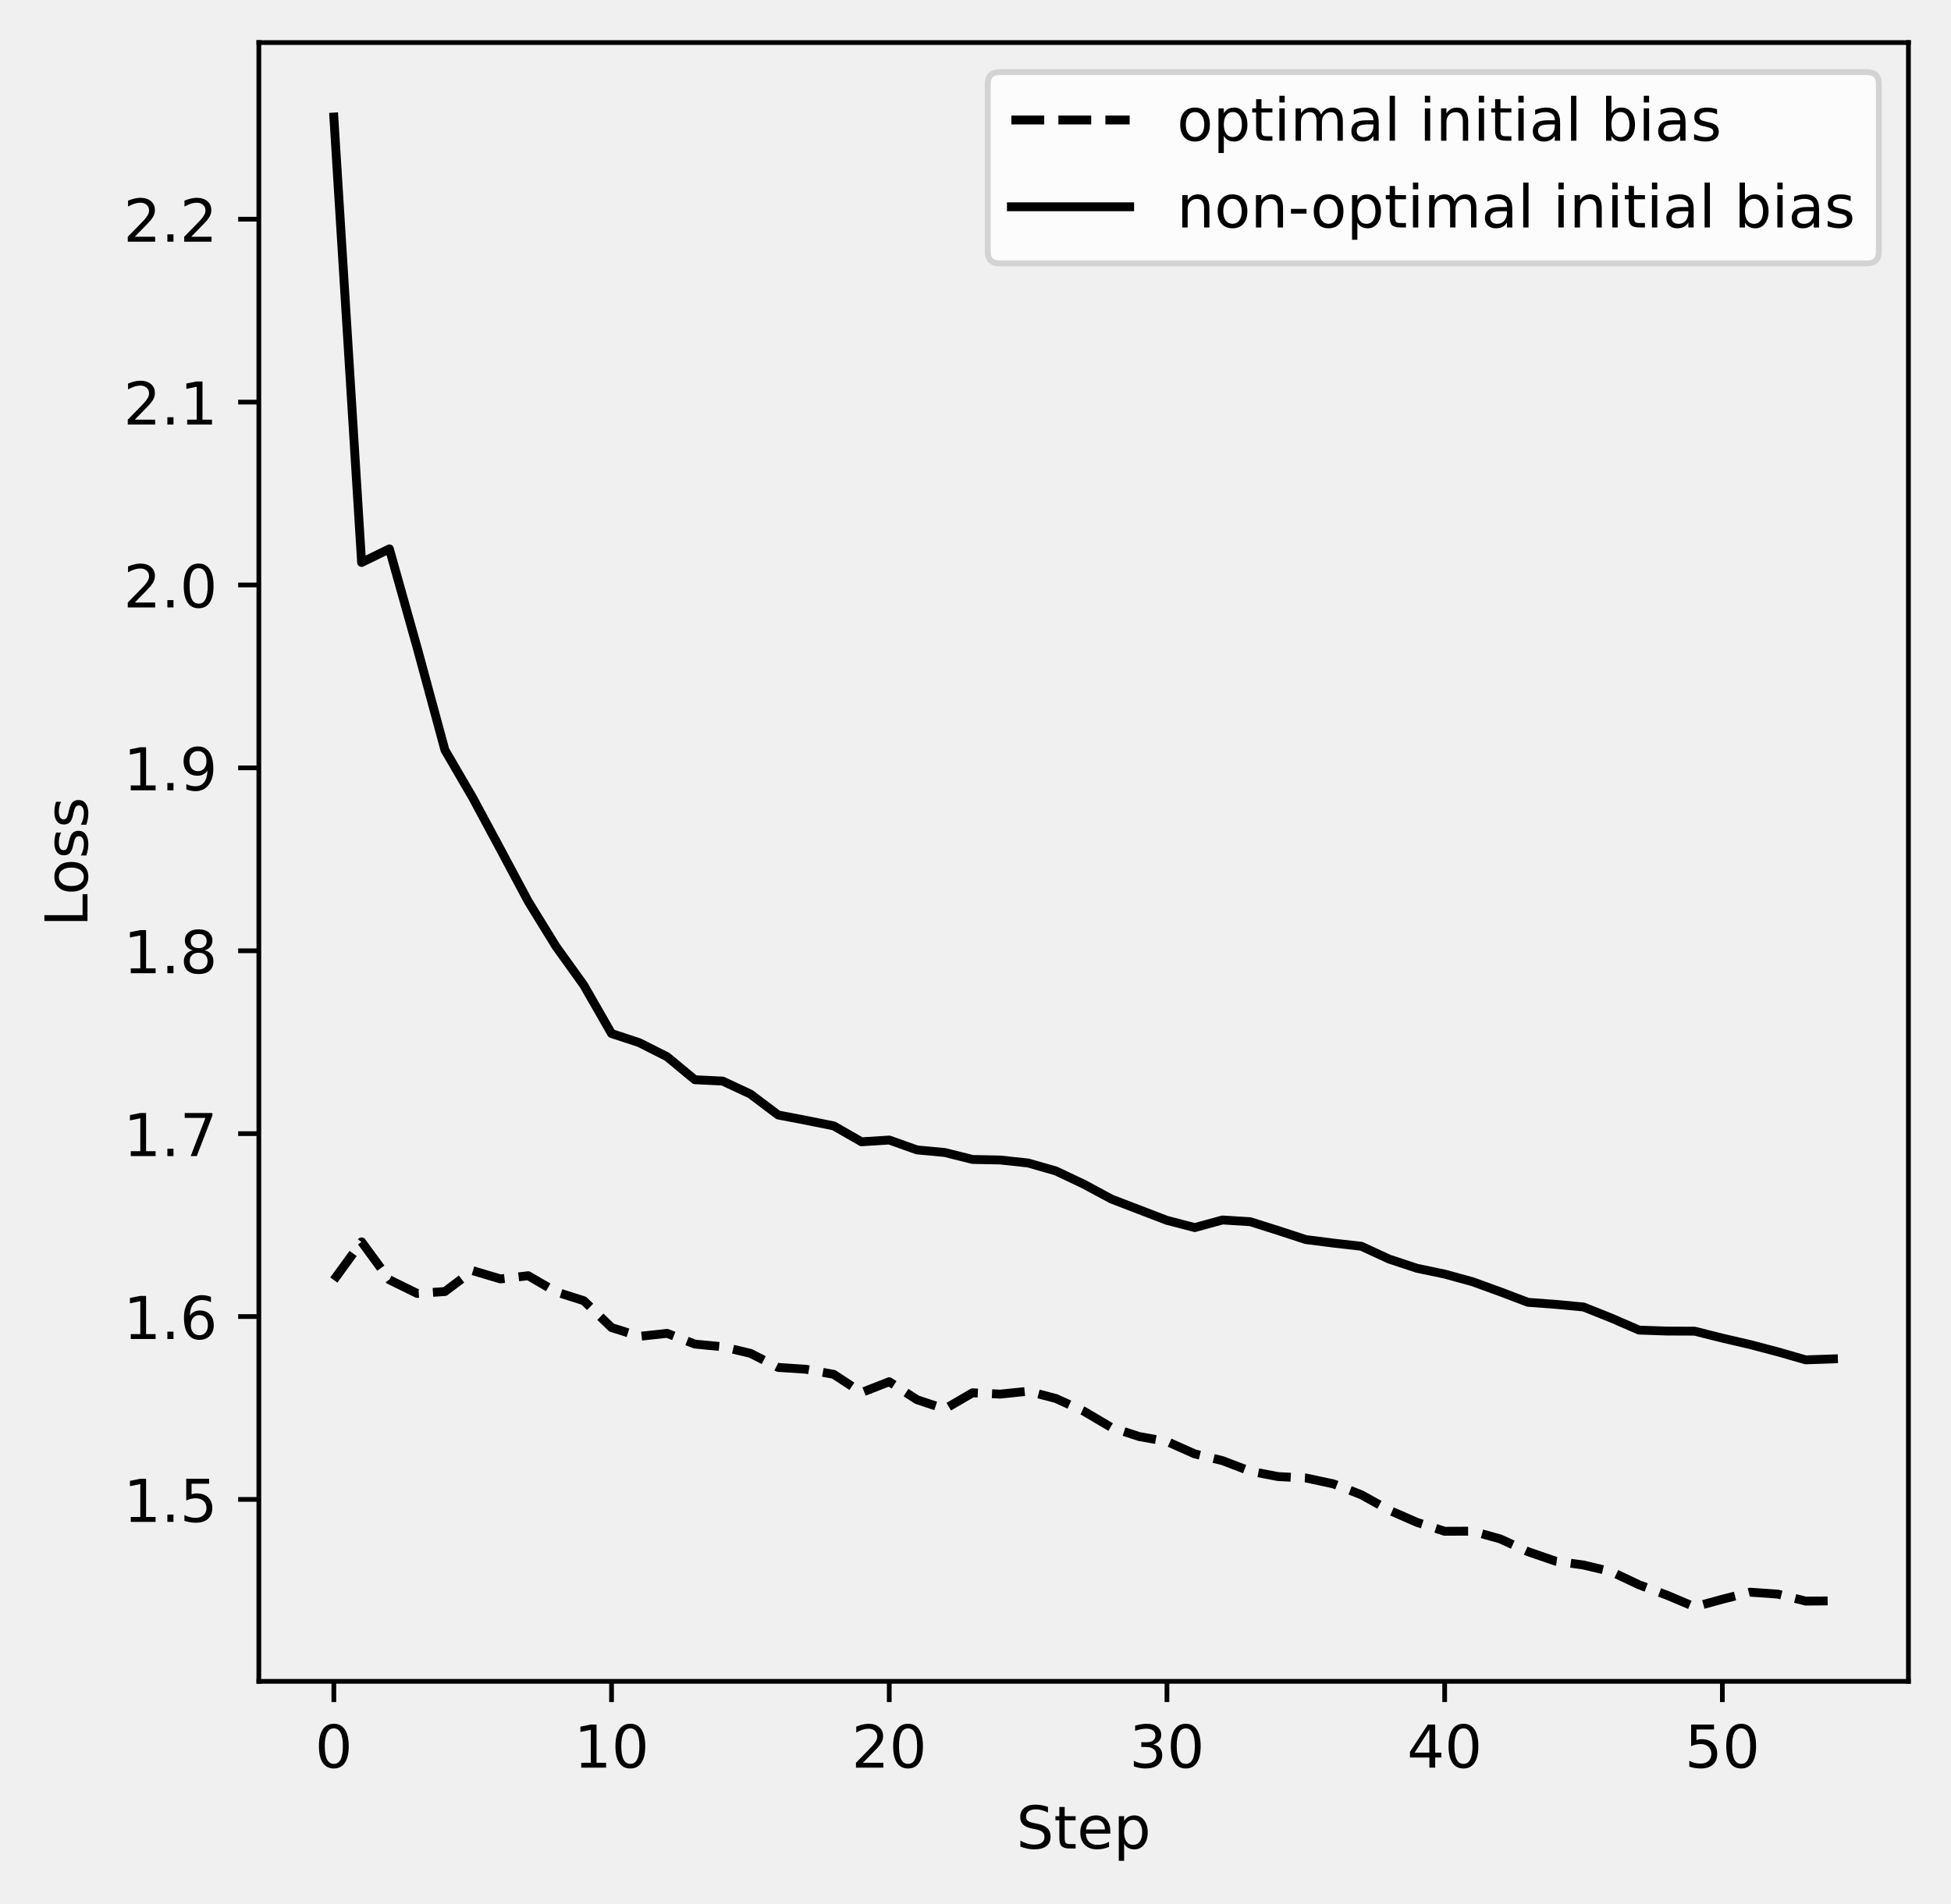
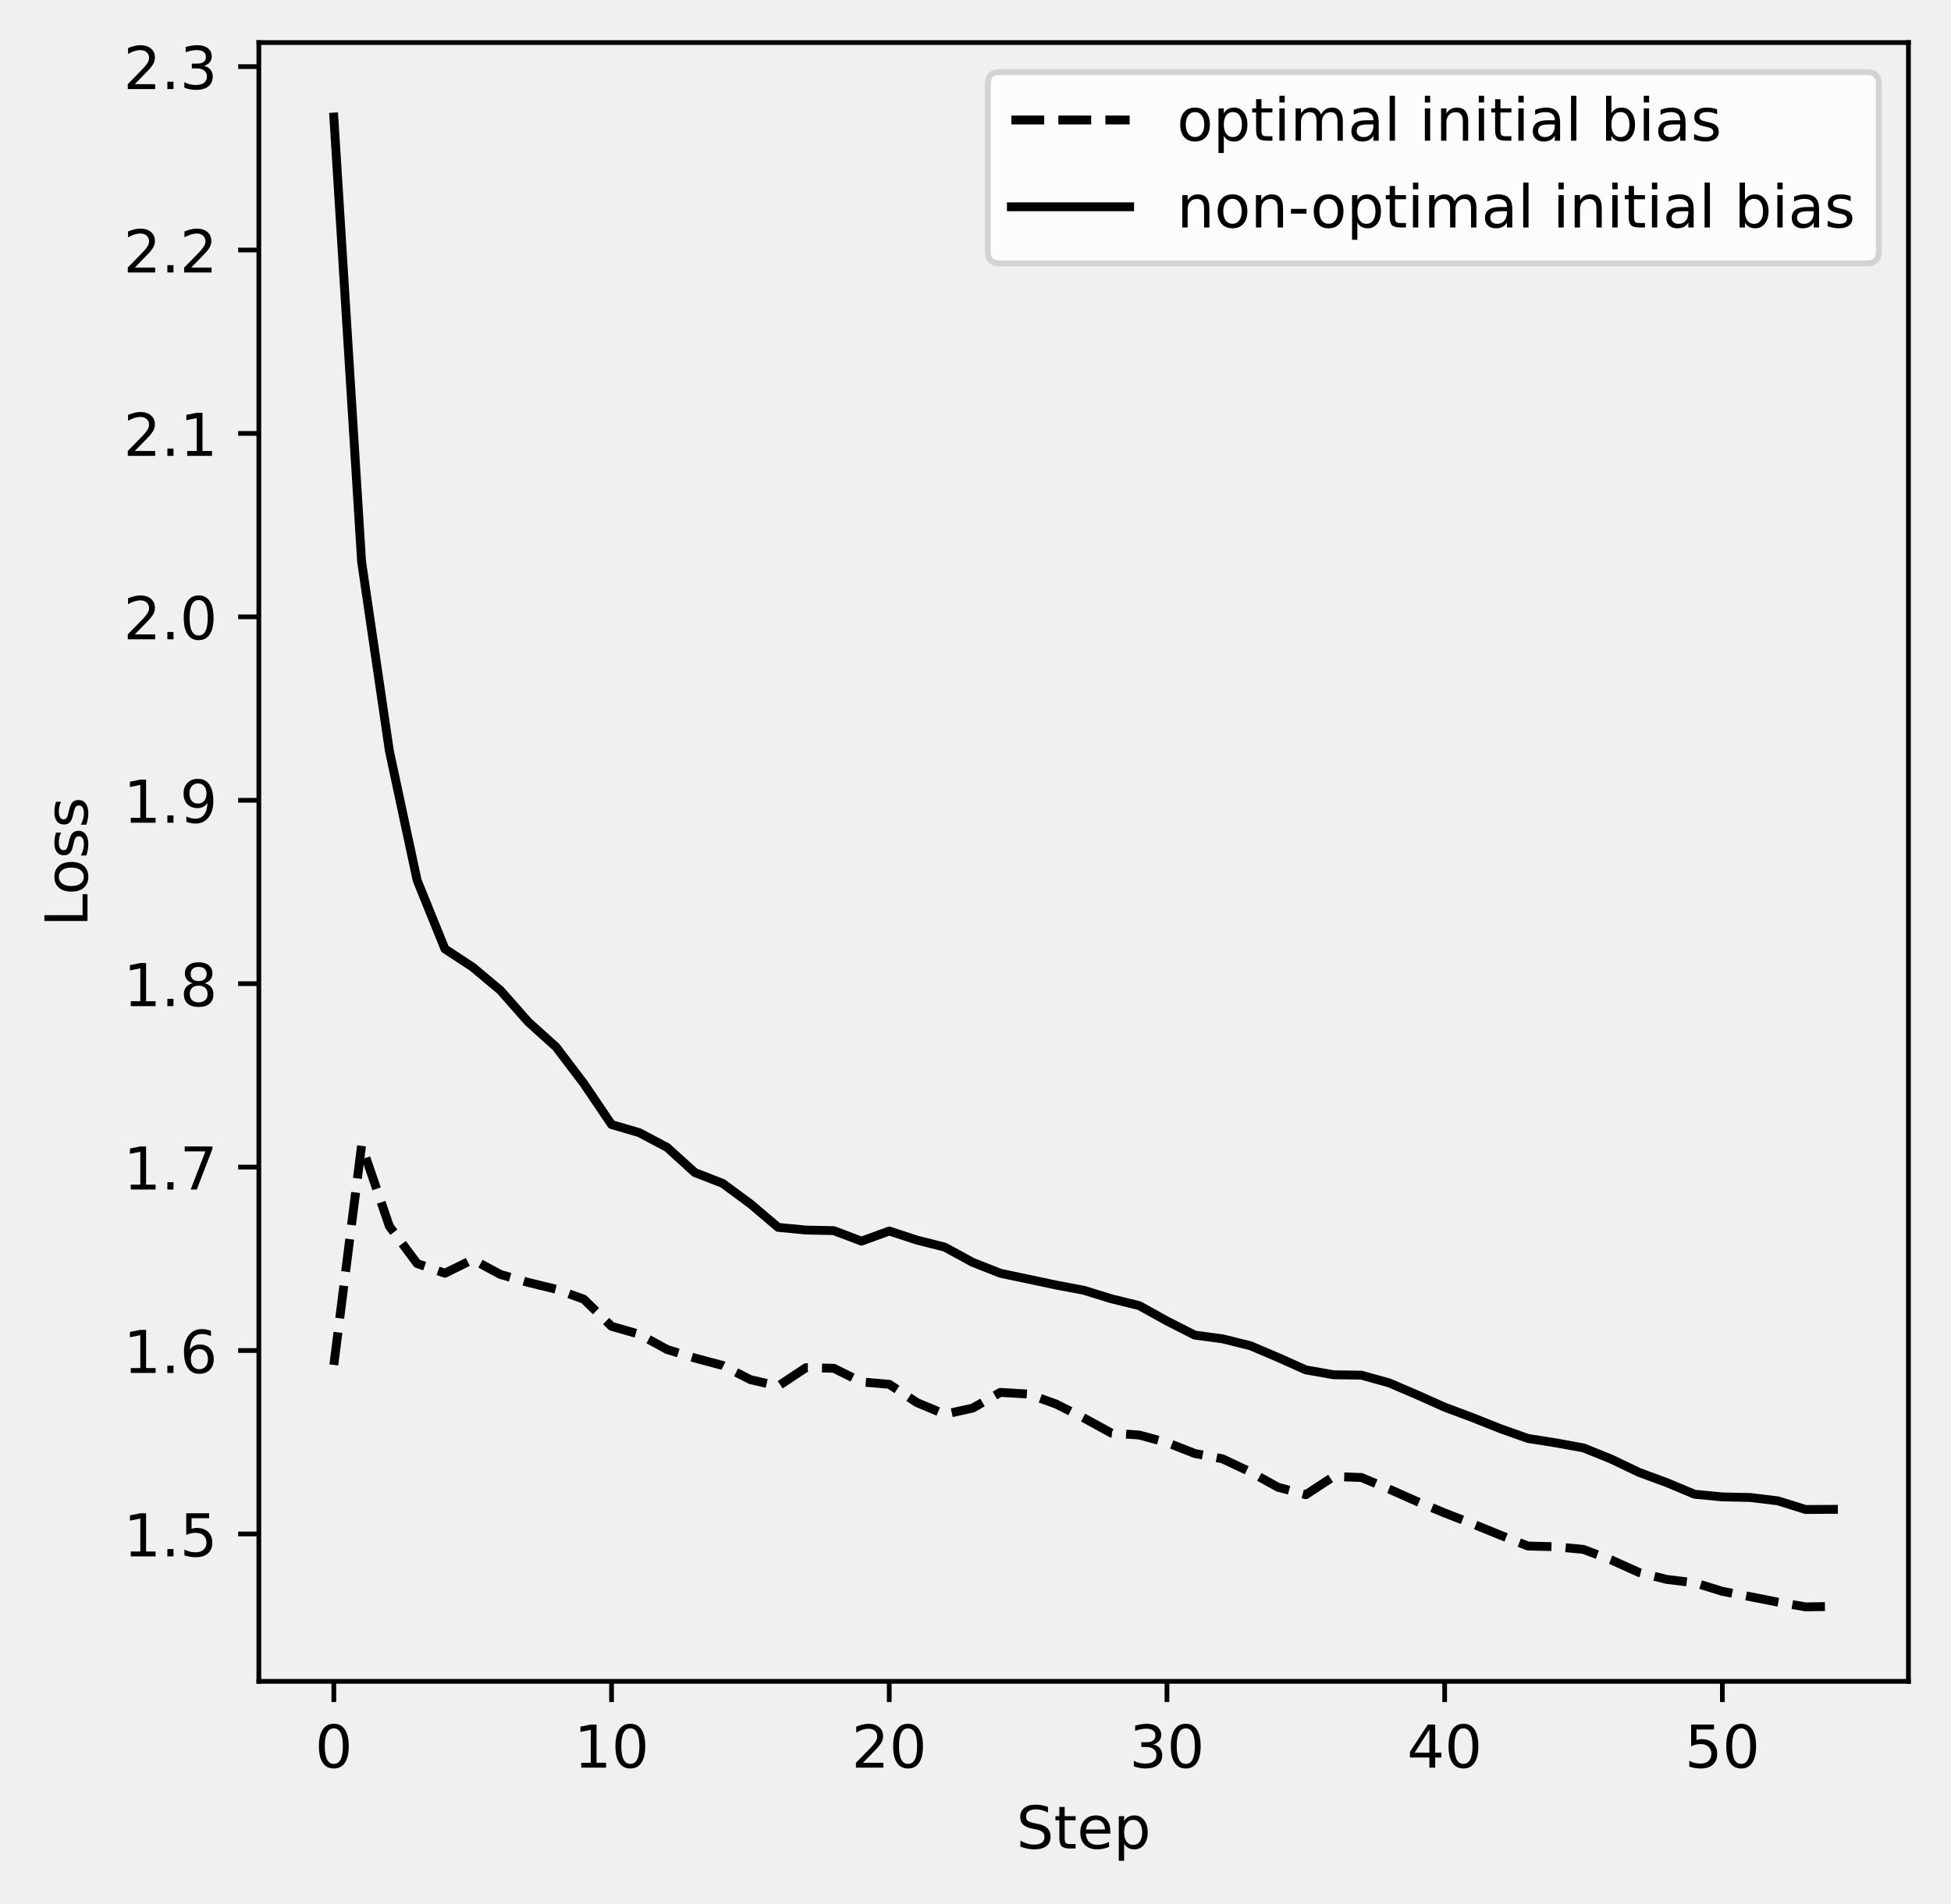
<svg xmlns="http://www.w3.org/2000/svg" xmlns:xlink="http://www.w3.org/1999/xlink" width="329.981pt" height="321.956pt" viewBox="0 0 329.981 321.956" version="1.1">
  <defs>
    <style type="text/css">*{stroke-linejoin: round; stroke-linecap: butt}</style>
  </defs>
  <g id="figure_1">
    <g id="patch_1">
      <path d="M 0 321.956  L 329.981 321.956  L 329.981 0  L 0 0  L 0 321.956  z " style="fill: none" />
    </g>
    <g id="axes_1">
      <g id="patch_2">
        <path d="M 43.781 284.4  L 322.781 284.4  L 322.781 7.2  L 43.781 7.2  L 43.781 284.4  z " style="fill: none" />
      </g>
      <g id="matplotlib.axis_1">
        <g id="xtick_1">
          <g id="line2d_1">
            <defs>
-               <path id="mf5cb502cf4" d="M 0 0  L 0 3.5  " style="stroke: #000000; stroke-width: 0.8" />
-             </defs>
-             <g>
-               <use xlink:href="#mf5cb502cf4" x="56.463" y="284.4" style="stroke: #000000; stroke-width: 0.8" />
+               <path id="m0a85408a2e" d="M 0 0  L 0 3.5  " style="stroke: #000000; stroke-width: 0.8" />
+             </defs>
+             <g>
+               <use xlink:href="#m0a85408a2e" x="56.463" y="284.4" style="stroke: #000000; stroke-width: 0.8" />
            </g>
          </g>
          <g id="text_1">
            <g transform="translate(53.28182 298.9984) scale(0.1 -0.1)">
              <defs>
                <path id="DejaVuSans-30" d="M 2034 4250  Q 1547 4250 1301 3770  Q 1056 3291 1056 2328  Q 1056 1369 1301 889  Q 1547 409 2034 409  Q 2525 409 2770 889  Q 3016 1369 3016 2328  Q 3016 3291 2770 3770  Q 2525 4250 2034 4250  z M 2034 4750  Q 2819 4750 3233 4129  Q 3647 3509 3647 2328  Q 3647 1150 3233 529  Q 2819 -91 2034 -91  Q 1250 -91 836 529  Q 422 1150 422 2328  Q 422 3509 836 4129  Q 1250 4750 2034 4750  z " transform="scale(0.015625)" />
              </defs>
              <use xlink:href="#DejaVuSans-30" />
            </g>
          </g>
        </g>
        <g id="xtick_2">
          <g id="line2d_2">
            <g>
-               <use xlink:href="#mf5cb502cf4" x="103.433" y="284.4" style="stroke: #000000; stroke-width: 0.8" />
+               <use xlink:href="#m0a85408a2e" x="103.433" y="284.4" style="stroke: #000000; stroke-width: 0.8" />
            </g>
          </g>
          <g id="text_2">
            <g transform="translate(97.07027 298.9984) scale(0.1 -0.1)">
              <defs>
                <path id="DejaVuSans-31" d="M 794 531  L 1825 531  L 1825 4091  L 703 3866  L 703 4441  L 1819 4666  L 2450 4666  L 2450 531  L 3481 531  L 3481 0  L 794 0  L 794 531  z " transform="scale(0.015625)" />
              </defs>
              <use xlink:href="#DejaVuSans-31" />
              <use xlink:href="#DejaVuSans-30" x="63.623" />
            </g>
          </g>
        </g>
        <g id="xtick_3">
          <g id="line2d_3">
            <g>
-               <use xlink:href="#mf5cb502cf4" x="150.402" y="284.4" style="stroke: #000000; stroke-width: 0.8" />
+               <use xlink:href="#m0a85408a2e" x="150.402" y="284.4" style="stroke: #000000; stroke-width: 0.8" />
            </g>
          </g>
          <g id="text_3">
            <g transform="translate(144.04 298.9984) scale(0.1 -0.1)">
              <defs>
                <path id="DejaVuSans-32" d="M 1228 531  L 3431 531  L 3431 0  L 469 0  L 469 531  Q 828 903 1448 1529  Q 2069 2156 2228 2338  Q 2531 2678 2651 2914  Q 2772 3150 2772 3378  Q 2772 3750 2511 3984  Q 2250 4219 1831 4219  Q 1534 4219 1204 4116  Q 875 4013 500 3803  L 500 4441  Q 881 4594 1212 4672  Q 1544 4750 1819 4750  Q 2544 4750 2975 4387  Q 3406 4025 3406 3419  Q 3406 3131 3298 2873  Q 3191 2616 2906 2266  Q 2828 2175 2409 1742  Q 1991 1309 1228 531  z " transform="scale(0.015625)" />
              </defs>
              <use xlink:href="#DejaVuSans-32" />
              <use xlink:href="#DejaVuSans-30" x="63.623" />
            </g>
          </g>
        </g>
        <g id="xtick_4">
          <g id="line2d_4">
            <g>
-               <use xlink:href="#mf5cb502cf4" x="197.372" y="284.4" style="stroke: #000000; stroke-width: 0.8" />
+               <use xlink:href="#m0a85408a2e" x="197.372" y="284.4" style="stroke: #000000; stroke-width: 0.8" />
            </g>
          </g>
          <g id="text_4">
            <g transform="translate(191.0097 298.9984) scale(0.1 -0.1)">
              <defs>
                <path id="DejaVuSans-33" d="M 2597 2516  Q 3050 2419 3304 2112  Q 3559 1806 3559 1356  Q 3559 666 3084 287  Q 2609 -91 1734 -91  Q 1441 -91 1130 -33  Q 819 25 488 141  L 488 750  Q 750 597 1062 519  Q 1375 441 1716 441  Q 2309 441 2620 675  Q 2931 909 2931 1356  Q 2931 1769 2642 2001  Q 2353 2234 1838 2234  L 1294 2234  L 1294 2753  L 1863 2753  Q 2328 2753 2575 2939  Q 2822 3125 2822 3475  Q 2822 3834 2567 4026  Q 2313 4219 1838 4219  Q 1578 4219 1281 4162  Q 984 4106 628 3988  L 628 4550  Q 988 4650 1302 4700  Q 1616 4750 1894 4750  Q 2613 4750 3031 4423  Q 3450 4097 3450 3541  Q 3450 3153 3228 2886  Q 3006 2619 2597 2516  z " transform="scale(0.015625)" />
              </defs>
              <use xlink:href="#DejaVuSans-33" />
              <use xlink:href="#DejaVuSans-30" x="63.623" />
            </g>
          </g>
        </g>
        <g id="xtick_5">
          <g id="line2d_5">
            <g>
-               <use xlink:href="#mf5cb502cf4" x="244.342" y="284.4" style="stroke: #000000; stroke-width: 0.8" />
+               <use xlink:href="#m0a85408a2e" x="244.342" y="284.4" style="stroke: #000000; stroke-width: 0.8" />
            </g>
          </g>
          <g id="text_5">
            <g transform="translate(237.9794 298.9984) scale(0.1 -0.1)">
              <defs>
                <path id="DejaVuSans-34" d="M 2419 4116  L 825 1625  L 2419 1625  L 2419 4116  z M 2253 4666  L 3047 4666  L 3047 1625  L 3713 1625  L 3713 1100  L 3047 1100  L 3047 0  L 2419 0  L 2419 1100  L 313 1100  L 313 1709  L 2253 4666  z " transform="scale(0.015625)" />
              </defs>
              <use xlink:href="#DejaVuSans-34" />
              <use xlink:href="#DejaVuSans-30" x="63.623" />
            </g>
          </g>
        </g>
        <g id="xtick_6">
          <g id="line2d_6">
            <g>
-               <use xlink:href="#mf5cb502cf4" x="291.312" y="284.4" style="stroke: #000000; stroke-width: 0.8" />
+               <use xlink:href="#m0a85408a2e" x="291.312" y="284.4" style="stroke: #000000; stroke-width: 0.8" />
            </g>
          </g>
          <g id="text_6">
            <g transform="translate(284.9491 298.9984) scale(0.1 -0.1)">
              <defs>
                <path id="DejaVuSans-35" d="M 691 4666  L 3169 4666  L 3169 4134  L 1269 4134  L 1269 2991  Q 1406 3038 1543 3061  Q 1681 3084 1819 3084  Q 2600 3084 3056 2656  Q 3513 2228 3513 1497  Q 3513 744 3044 326  Q 2575 -91 1722 -91  Q 1428 -91 1123 -41  Q 819 9 494 109  L 494 744  Q 775 591 1075 516  Q 1375 441 1709 441  Q 2250 441 2565 725  Q 2881 1009 2881 1497  Q 2881 1984 2565 2268  Q 2250 2553 1709 2553  Q 1456 2553 1204 2497  Q 953 2441 691 2322  L 691 4666  z " transform="scale(0.015625)" />
              </defs>
              <use xlink:href="#DejaVuSans-35" />
              <use xlink:href="#DejaVuSans-30" x="63.623" />
            </g>
          </g>
        </g>
        <g id="text_7">
          <g transform="translate(171.8961 312.6766) scale(0.1 -0.1)">
            <defs>
              <path id="DejaVuSans-53" d="M 3425 4513  L 3425 3897  Q 3066 4069 2747 4153  Q 2428 4238 2131 4238  Q 1616 4238 1336 4038  Q 1056 3838 1056 3469  Q 1056 3159 1242 3001  Q 1428 2844 1947 2747  L 2328 2669  Q 3034 2534 3370 2195  Q 3706 1856 3706 1288  Q 3706 609 3251 259  Q 2797 -91 1919 -91  Q 1588 -91 1214 -16  Q 841 59 441 206  L 441 856  Q 825 641 1194 531  Q 1563 422 1919 422  Q 2459 422 2753 634  Q 3047 847 3047 1241  Q 3047 1584 2836 1778  Q 2625 1972 2144 2069  L 1759 2144  Q 1053 2284 737 2584  Q 422 2884 422 3419  Q 422 4038 858 4394  Q 1294 4750 2059 4750  Q 2388 4750 2728 4690  Q 3069 4631 3425 4513  z " transform="scale(0.015625)" />
              <path id="DejaVuSans-74" d="M 1172 4494  L 1172 3500  L 2356 3500  L 2356 3053  L 1172 3053  L 1172 1153  Q 1172 725 1289 603  Q 1406 481 1766 481  L 2356 481  L 2356 0  L 1766 0  Q 1100 0 847 248  Q 594 497 594 1153  L 594 3053  L 172 3053  L 172 3500  L 594 3500  L 594 4494  L 1172 4494  z " transform="scale(0.015625)" />
              <path id="DejaVuSans-65" d="M 3597 1894  L 3597 1613  L 953 1613  Q 991 1019 1311 708  Q 1631 397 2203 397  Q 2534 397 2845 478  Q 3156 559 3463 722  L 3463 178  Q 3153 47 2828 -22  Q 2503 -91 2169 -91  Q 1331 -91 842 396  Q 353 884 353 1716  Q 353 2575 817 3079  Q 1281 3584 2069 3584  Q 2775 3584 3186 3129  Q 3597 2675 3597 1894  z M 3022 2063  Q 3016 2534 2758 2815  Q 2500 3097 2075 3097  Q 1594 3097 1305 2825  Q 1016 2553 972 2059  L 3022 2063  z " transform="scale(0.015625)" />
              <path id="DejaVuSans-70" d="M 1159 525  L 1159 -1331  L 581 -1331  L 581 3500  L 1159 3500  L 1159 2969  Q 1341 3281 1617 3432  Q 1894 3584 2278 3584  Q 2916 3584 3314 3078  Q 3713 2572 3713 1747  Q 3713 922 3314 415  Q 2916 -91 2278 -91  Q 1894 -91 1617 61  Q 1341 213 1159 525  z M 3116 1747  Q 3116 2381 2855 2742  Q 2594 3103 2138 3103  Q 1681 3103 1420 2742  Q 1159 2381 1159 1747  Q 1159 1113 1420 752  Q 1681 391 2138 391  Q 2594 391 2855 752  Q 3116 1113 3116 1747  z " transform="scale(0.015625)" />
            </defs>
            <use xlink:href="#DejaVuSans-53" />
            <use xlink:href="#DejaVuSans-74" x="63.477" />
            <use xlink:href="#DejaVuSans-65" x="102.686" />
            <use xlink:href="#DejaVuSans-70" x="164.209" />
          </g>
        </g>
      </g>
      <g id="matplotlib.axis_2">
        <g id="ytick_1">
          <g id="line2d_7">
            <defs>
-               <path id="m780fd79342" d="M 0 0  L -3.5 0  " style="stroke: #000000; stroke-width: 0.8" />
-             </defs>
-             <g>
-               <use xlink:href="#m780fd79342" x="43.781" y="253.627" style="stroke: #000000; stroke-width: 0.8" />
+               <path id="m479e619499" d="M 0 0  L -3.5 0  " style="stroke: #000000; stroke-width: 0.8" />
+             </defs>
+             <g>
+               <use xlink:href="#m479e619499" x="43.781" y="259.464" style="stroke: #000000; stroke-width: 0.8" />
            </g>
          </g>
          <g id="text_8">
-             <g transform="translate(20.87813 257.426) scale(0.1 -0.1)">
+             <g transform="translate(20.87813 263.2628) scale(0.1 -0.1)">
              <defs>
                <path id="DejaVuSans-2e" d="M 684 794  L 1344 794  L 1344 0  L 684 0  L 684 794  z " transform="scale(0.015625)" />
              </defs>
              <use xlink:href="#DejaVuSans-31" />
              <use xlink:href="#DejaVuSans-2e" x="63.623" />
              <use xlink:href="#DejaVuSans-35" x="95.41" />
            </g>
          </g>
        </g>
        <g id="ytick_2">
          <g id="line2d_8">
            <g>
-               <use xlink:href="#m780fd79342" x="43.781" y="222.691" style="stroke: #000000; stroke-width: 0.8" />
+               <use xlink:href="#m479e619499" x="43.781" y="228.439" style="stroke: #000000; stroke-width: 0.8" />
            </g>
          </g>
          <g id="text_9">
-             <g transform="translate(20.87813 226.4906) scale(0.1 -0.1)">
+             <g transform="translate(20.87813 232.238) scale(0.1 -0.1)">
              <defs>
                <path id="DejaVuSans-36" d="M 2113 2584  Q 1688 2584 1439 2293  Q 1191 2003 1191 1497  Q 1191 994 1439 701  Q 1688 409 2113 409  Q 2538 409 2786 701  Q 3034 994 3034 1497  Q 3034 2003 2786 2293  Q 2538 2584 2113 2584  z M 3366 4563  L 3366 3988  Q 3128 4100 2886 4159  Q 2644 4219 2406 4219  Q 1781 4219 1451 3797  Q 1122 3375 1075 2522  Q 1259 2794 1537 2939  Q 1816 3084 2150 3084  Q 2853 3084 3261 2657  Q 3669 2231 3669 1497  Q 3669 778 3244 343  Q 2819 -91 2113 -91  Q 1303 -91 875 529  Q 447 1150 447 2328  Q 447 3434 972 4092  Q 1497 4750 2381 4750  Q 2619 4750 2861 4703  Q 3103 4656 3366 4563  z " transform="scale(0.015625)" />
              </defs>
              <use xlink:href="#DejaVuSans-31" />
              <use xlink:href="#DejaVuSans-2e" x="63.623" />
              <use xlink:href="#DejaVuSans-36" x="95.41" />
            </g>
          </g>
        </g>
        <g id="ytick_3">
          <g id="line2d_9">
            <g>
-               <use xlink:href="#m780fd79342" x="43.781" y="191.756" style="stroke: #000000; stroke-width: 0.8" />
+               <use xlink:href="#m479e619499" x="43.781" y="197.414" style="stroke: #000000; stroke-width: 0.8" />
            </g>
          </g>
          <g id="text_10">
-             <g transform="translate(20.87813 195.5553) scale(0.1 -0.1)">
+             <g transform="translate(20.87813 201.2132) scale(0.1 -0.1)">
              <defs>
                <path id="DejaVuSans-37" d="M 525 4666  L 3525 4666  L 3525 4397  L 1831 0  L 1172 0  L 2766 4134  L 525 4134  L 525 4666  z " transform="scale(0.015625)" />
              </defs>
              <use xlink:href="#DejaVuSans-31" />
              <use xlink:href="#DejaVuSans-2e" x="63.623" />
              <use xlink:href="#DejaVuSans-37" x="95.41" />
            </g>
          </g>
        </g>
        <g id="ytick_4">
          <g id="line2d_10">
            <g>
-               <use xlink:href="#m780fd79342" x="43.781" y="160.821" style="stroke: #000000; stroke-width: 0.8" />
+               <use xlink:href="#m479e619499" x="43.781" y="166.389" style="stroke: #000000; stroke-width: 0.8" />
            </g>
          </g>
          <g id="text_11">
-             <g transform="translate(20.87813 164.62) scale(0.1 -0.1)">
+             <g transform="translate(20.87813 170.1884) scale(0.1 -0.1)">
              <defs>
                <path id="DejaVuSans-38" d="M 2034 2216  Q 1584 2216 1326 1975  Q 1069 1734 1069 1313  Q 1069 891 1326 650  Q 1584 409 2034 409  Q 2484 409 2743 651  Q 3003 894 3003 1313  Q 3003 1734 2745 1975  Q 2488 2216 2034 2216  z M 1403 2484  Q 997 2584 770 2862  Q 544 3141 544 3541  Q 544 4100 942 4425  Q 1341 4750 2034 4750  Q 2731 4750 3128 4425  Q 3525 4100 3525 3541  Q 3525 3141 3298 2862  Q 3072 2584 2669 2484  Q 3125 2378 3379 2068  Q 3634 1759 3634 1313  Q 3634 634 3220 271  Q 2806 -91 2034 -91  Q 1263 -91 848 271  Q 434 634 434 1313  Q 434 1759 690 2068  Q 947 2378 1403 2484  z M 1172 3481  Q 1172 3119 1398 2916  Q 1625 2713 2034 2713  Q 2441 2713 2670 2916  Q 2900 3119 2900 3481  Q 2900 3844 2670 4047  Q 2441 4250 2034 4250  Q 1625 4250 1398 4047  Q 1172 3844 1172 3481  z " transform="scale(0.015625)" />
              </defs>
              <use xlink:href="#DejaVuSans-31" />
              <use xlink:href="#DejaVuSans-2e" x="63.623" />
              <use xlink:href="#DejaVuSans-38" x="95.41" />
            </g>
          </g>
        </g>
        <g id="ytick_5">
          <g id="line2d_11">
            <g>
-               <use xlink:href="#m780fd79342" x="43.781" y="129.885" style="stroke: #000000; stroke-width: 0.8" />
+               <use xlink:href="#m479e619499" x="43.781" y="135.364" style="stroke: #000000; stroke-width: 0.8" />
            </g>
          </g>
          <g id="text_12">
-             <g transform="translate(20.87813 133.6847) scale(0.1 -0.1)">
+             <g transform="translate(20.87813 139.1636) scale(0.1 -0.1)">
              <defs>
                <path id="DejaVuSans-39" d="M 703 97  L 703 672  Q 941 559 1184 500  Q 1428 441 1663 441  Q 2288 441 2617 861  Q 2947 1281 2994 2138  Q 2813 1869 2534 1725  Q 2256 1581 1919 1581  Q 1219 1581 811 2004  Q 403 2428 403 3163  Q 403 3881 828 4315  Q 1253 4750 1959 4750  Q 2769 4750 3195 4129  Q 3622 3509 3622 2328  Q 3622 1225 3098 567  Q 2575 -91 1691 -91  Q 1453 -91 1209 -44  Q 966 3 703 97  z M 1959 2075  Q 2384 2075 2632 2365  Q 2881 2656 2881 3163  Q 2881 3666 2632 3958  Q 2384 4250 1959 4250  Q 1534 4250 1286 3958  Q 1038 3666 1038 3163  Q 1038 2656 1286 2365  Q 1534 2075 1959 2075  z " transform="scale(0.015625)" />
              </defs>
              <use xlink:href="#DejaVuSans-31" />
              <use xlink:href="#DejaVuSans-2e" x="63.623" />
              <use xlink:href="#DejaVuSans-39" x="95.41" />
            </g>
          </g>
        </g>
        <g id="ytick_6">
          <g id="line2d_12">
            <g>
-               <use xlink:href="#m780fd79342" x="43.781" y="98.95" style="stroke: #000000; stroke-width: 0.8" />
+               <use xlink:href="#m479e619499" x="43.781" y="104.34" style="stroke: #000000; stroke-width: 0.8" />
            </g>
          </g>
          <g id="text_13">
-             <g transform="translate(20.87813 102.7494) scale(0.1 -0.1)">
+             <g transform="translate(20.87813 108.1388) scale(0.1 -0.1)">
              <use xlink:href="#DejaVuSans-32" />
              <use xlink:href="#DejaVuSans-2e" x="63.623" />
              <use xlink:href="#DejaVuSans-30" x="95.41" />
            </g>
          </g>
        </g>
        <g id="ytick_7">
          <g id="line2d_13">
            <g>
-               <use xlink:href="#m780fd79342" x="43.781" y="68.015" style="stroke: #000000; stroke-width: 0.8" />
+               <use xlink:href="#m479e619499" x="43.781" y="73.315" style="stroke: #000000; stroke-width: 0.8" />
            </g>
          </g>
          <g id="text_14">
-             <g transform="translate(20.87813 71.81407) scale(0.1 -0.1)">
+             <g transform="translate(20.87813 77.11398) scale(0.1 -0.1)">
              <use xlink:href="#DejaVuSans-32" />
              <use xlink:href="#DejaVuSans-2e" x="63.623" />
              <use xlink:href="#DejaVuSans-31" x="95.41" />
            </g>
          </g>
        </g>
        <g id="ytick_8">
          <g id="line2d_14">
            <g>
-               <use xlink:href="#m780fd79342" x="43.781" y="37.08" style="stroke: #000000; stroke-width: 0.8" />
+               <use xlink:href="#m479e619499" x="43.781" y="42.29" style="stroke: #000000; stroke-width: 0.8" />
            </g>
          </g>
          <g id="text_15">
-             <g transform="translate(20.87813 40.87875) scale(0.1 -0.1)">
+             <g transform="translate(20.87813 46.08918) scale(0.1 -0.1)">
              <use xlink:href="#DejaVuSans-32" />
              <use xlink:href="#DejaVuSans-2e" x="63.623" />
              <use xlink:href="#DejaVuSans-32" x="95.41" />
            </g>
          </g>
        </g>
-         <g id="text_16">
+         <g id="ytick_9">
+           <g id="line2d_15">
+             <g>
+               <use xlink:href="#m479e619499" x="43.781" y="11.265" style="stroke: #000000; stroke-width: 0.8" />
+             </g>
+           </g>
+           <g id="text_16">
+             <g transform="translate(20.87813 15.06438) scale(0.1 -0.1)">
+               <use xlink:href="#DejaVuSans-32" />
+               <use xlink:href="#DejaVuSans-2e" x="63.623" />
+               <use xlink:href="#DejaVuSans-33" x="95.41" />
+             </g>
+           </g>
+         </g>
+         <g id="text_17">
          <g transform="translate(14.79844 156.7672) rotate(-90) scale(0.1 -0.1)">
            <defs>
              <path id="DejaVuSans-4c" d="M 628 4666  L 1259 4666  L 1259 531  L 3531 531  L 3531 0  L 628 0  L 628 4666  z " transform="scale(0.015625)" />
              <path id="DejaVuSans-6f" d="M 1959 3097  Q 1497 3097 1228 2736  Q 959 2375 959 1747  Q 959 1119 1226 758  Q 1494 397 1959 397  Q 2419 397 2687 759  Q 2956 1122 2956 1747  Q 2956 2369 2687 2733  Q 2419 3097 1959 3097  z M 1959 3584  Q 2709 3584 3137 3096  Q 3566 2609 3566 1747  Q 3566 888 3137 398  Q 2709 -91 1959 -91  Q 1206 -91 779 398  Q 353 888 353 1747  Q 353 2609 779 3096  Q 1206 3584 1959 3584  z " transform="scale(0.015625)" />
              <path id="DejaVuSans-73" d="M 2834 3397  L 2834 2853  Q 2591 2978 2328 3040  Q 2066 3103 1784 3103  Q 1356 3103 1142 2972  Q 928 2841 928 2578  Q 928 2378 1081 2264  Q 1234 2150 1697 2047  L 1894 2003  Q 2506 1872 2764 1633  Q 3022 1394 3022 966  Q 3022 478 2636 193  Q 2250 -91 1575 -91  Q 1294 -91 989 -36  Q 684 19 347 128  L 347 722  Q 666 556 975 473  Q 1284 391 1588 391  Q 1994 391 2212 530  Q 2431 669 2431 922  Q 2431 1156 2273 1281  Q 2116 1406 1581 1522  L 1381 1569  Q 847 1681 609 1914  Q 372 2147 372 2553  Q 372 3047 722 3315  Q 1072 3584 1716 3584  Q 2034 3584 2315 3537  Q 2597 3491 2834 3397  z " transform="scale(0.015625)" />
            </defs>
            <use xlink:href="#DejaVuSans-4c" />
            <use xlink:href="#DejaVuSans-6f" x="53.963" />
            <use xlink:href="#DejaVuSans-73" x="115.145" />
            <use xlink:href="#DejaVuSans-73" x="167.244" />
          </g>
        </g>
      </g>
-       <g id="line2d_15">
-         <path d="M 56.463 216.516  L 61.16 210.057  L 65.857 216.477  L 70.554 218.782  L 75.251 218.464  L 79.948 214.932  L 84.645 216.331  L 89.342 215.788  L 94.039 218.522  L 98.736 220.013  L 103.433 224.557  L 108.13 226.045  L 112.827 225.538  L 117.524 227.352  L 122.221 227.805  L 126.918 228.916  L 131.615 231.299  L 136.312 231.611  L 141.009 232.47  L 145.705 235.549  L 150.402 233.718  L 155.099 236.763  L 159.796 238.328  L 164.493 235.592  L 169.19 235.815  L 173.887 235.324  L 178.584 236.553  L 183.281 238.686  L 187.978 241.463  L 192.675 242.992  L 197.372 243.834  L 202.069 245.928  L 206.766 247.069  L 211.463 248.863  L 216.16 249.761  L 220.857 249.999  L 225.554 251.006  L 230.251 252.841  L 234.948 255.446  L 239.645 257.505  L 244.342 259.013  L 249.039 258.996  L 253.736 260.306  L 258.433 262.466  L 263.13 264.08  L 267.827 264.724  L 272.524 265.847  L 277.221 268.07  L 281.918 269.816  L 286.615 271.8  L 291.312 270.514  L 296.009 269.316  L 300.705 269.646  L 305.402 270.825  L 310.099 270.787  " clip-path="url(#p32662d5b11)" style="fill: none; stroke-dasharray: 5.55,2.4; stroke-dashoffset: 0; stroke: #000000; stroke-width: 1.5" />
-       </g>
      <g id="line2d_16">
-         <path d="M 56.463 19.8  L 61.16 95.141  L 65.857 92.843  L 70.554 109.554  L 75.251 126.863  L 79.948 134.926  L 84.645 143.667  L 89.342 152.471  L 94.039 160.096  L 98.736 166.634  L 103.433 174.825  L 108.13 176.372  L 112.827 178.747  L 117.524 182.638  L 122.221 182.863  L 126.918 185.059  L 131.615 188.599  L 136.312 189.501  L 141.009 190.441  L 145.705 193.132  L 150.402 192.837  L 155.099 194.509  L 159.796 194.946  L 164.493 196.123  L 169.19 196.216  L 173.887 196.721  L 178.584 198.066  L 183.281 200.29  L 187.978 202.817  L 192.675 204.623  L 197.372 206.423  L 202.069 207.644  L 206.766 206.359  L 211.463 206.654  L 216.16 208.138  L 220.857 209.673  L 225.554 210.273  L 230.251 210.805  L 234.948 212.974  L 239.645 214.528  L 244.342 215.512  L 249.039 216.8  L 253.736 218.503  L 258.433 220.287  L 263.13 220.636  L 267.827 221.077  L 272.524 222.948  L 277.221 224.986  L 281.918 225.148  L 286.615 225.167  L 291.312 226.345  L 296.009 227.434  L 300.705 228.669  L 305.402 230.018  L 310.099 229.858  " clip-path="url(#p32662d5b11)" style="fill: none; stroke: #000000; stroke-width: 1.5; stroke-linecap: square" />
+         <path d="M 56.463 230.876  L 61.16 193.693  L 65.857 207.418  L 70.554 213.727  L 75.251 215.367  L 79.948 213.049  L 84.645 215.579  L 89.342 216.926  L 94.039 218.072  L 98.736 219.756  L 103.433 224.347  L 108.13 225.694  L 112.827 228.27  L 117.524 229.716  L 122.221 230.964  L 126.918 233.367  L 131.615 234.46  L 136.312 231.339  L 141.009 231.446  L 145.705 233.757  L 150.402 234.156  L 155.099 237.256  L 159.796 239.217  L 164.493 238.187  L 169.19 235.526  L 173.887 235.797  L 178.584 237.479  L 183.281 239.836  L 187.978 242.406  L 192.675 242.735  L 197.372 244.008  L 202.069 245.856  L 206.766 246.76  L 211.463 248.977  L 216.16 251.569  L 220.857 252.83  L 225.554 249.751  L 230.251 249.917  L 234.948 251.882  L 239.645 253.968  L 244.342 255.922  L 249.039 257.744  L 253.736 259.66  L 258.433 261.507  L 263.13 261.629  L 267.827 262.088  L 272.524 263.868  L 277.221 265.986  L 281.918 267.163  L 286.615 267.725  L 291.312 269.175  L 296.009 270.075  L 300.705 271.008  L 305.402 271.8  L 310.099 271.734  " clip-path="url(#p2330296631)" style="fill: none; stroke-dasharray: 5.55,2.4; stroke-dashoffset: 0; stroke: #000000; stroke-width: 1.5" />
+       </g>
+       <g id="line2d_17">
+         <path d="M 56.463 19.8  L 61.16 95.026  L 65.857 127.008  L 70.554 148.913  L 75.251 160.506  L 79.948 163.594  L 84.645 167.525  L 89.342 172.852  L 94.039 177.087  L 98.736 183.268  L 103.433 190.217  L 108.13 191.592  L 112.827 194.08  L 117.524 198.338  L 122.221 200.164  L 126.918 203.627  L 131.615 207.611  L 136.312 208.063  L 141.009 208.162  L 145.705 209.938  L 150.402 208.227  L 155.099 209.764  L 159.796 210.954  L 164.493 213.517  L 169.19 215.372  L 173.887 216.358  L 178.584 217.358  L 183.281 218.244  L 187.978 219.69  L 192.675 220.843  L 197.372 223.447  L 202.069 225.834  L 206.766 226.463  L 211.463 227.622  L 216.16 229.617  L 220.857 231.717  L 225.554 232.543  L 230.251 232.611  L 234.948 233.916  L 239.645 235.926  L 244.342 238.027  L 249.039 239.782  L 253.736 241.652  L 258.433 243.318  L 263.13 244.058  L 267.827 244.914  L 272.524 246.809  L 277.221 249.057  L 281.918 250.789  L 286.615 252.751  L 291.312 253.201  L 296.009 253.297  L 300.705 253.871  L 305.402 255.333  L 310.099 255.304  " clip-path="url(#p2330296631)" style="fill: none; stroke: #000000; stroke-width: 1.5; stroke-linecap: square" />
      </g>
      <g id="patch_3">
        <path d="M 43.781 284.4  L 43.781 7.2  " style="fill: none; stroke: #000000; stroke-width: 0.8; stroke-linejoin: miter; stroke-linecap: square" />
      </g>
      <g id="patch_4">
        <path d="M 322.781 284.4  L 322.781 7.2  " style="fill: none; stroke: #000000; stroke-width: 0.8; stroke-linejoin: miter; stroke-linecap: square" />
      </g>
      <g id="patch_5">
        <path d="M 43.781 284.4  L 322.781 284.4  " style="fill: none; stroke: #000000; stroke-width: 0.8; stroke-linejoin: miter; stroke-linecap: square" />
      </g>
      <g id="patch_6">
        <path d="M 43.781 7.2  L 322.781 7.2  " style="fill: none; stroke: #000000; stroke-width: 0.8; stroke-linejoin: miter; stroke-linecap: square" />
      </g>
      <g id="legend_1">
        <g id="patch_7">
          <path d="M 169.061 44.556  L 315.781 44.556  Q 317.781 44.556 317.781 42.556  L 317.781 14.2  Q 317.781 12.2 315.781 12.2  L 169.061 12.2  Q 167.061 12.2 167.061 14.2  L 167.061 42.556  Q 167.061 44.556 169.061 44.556  z " style="fill: #ffffff; opacity: 0.8; stroke: #cccccc; stroke-linejoin: miter" />
        </g>
-         <g id="line2d_17">
+         <g id="line2d_18">
          <path d="M 171.061 20.298  L 181.061 20.298  L 191.061 20.298  " style="fill: none; stroke-dasharray: 5.55,2.4; stroke-dashoffset: 0; stroke: #000000; stroke-width: 1.5" />
        </g>
-         <g id="text_17">
+         <g id="text_18">
          <g transform="translate(199.0609 23.79844) scale(0.1 -0.1)">
            <defs>
              <path id="DejaVuSans-69" d="M 603 3500  L 1178 3500  L 1178 0  L 603 0  L 603 3500  z M 603 4863  L 1178 4863  L 1178 4134  L 603 4134  L 603 4863  z " transform="scale(0.015625)" />
              <path id="DejaVuSans-6d" d="M 3328 2828  Q 3544 3216 3844 3400  Q 4144 3584 4550 3584  Q 5097 3584 5394 3201  Q 5691 2819 5691 2113  L 5691 0  L 5113 0  L 5113 2094  Q 5113 2597 4934 2840  Q 4756 3084 4391 3084  Q 3944 3084 3684 2787  Q 3425 2491 3425 1978  L 3425 0  L 2847 0  L 2847 2094  Q 2847 2600 2669 2842  Q 2491 3084 2119 3084  Q 1678 3084 1418 2786  Q 1159 2488 1159 1978  L 1159 0  L 581 0  L 581 3500  L 1159 3500  L 1159 2956  Q 1356 3278 1631 3431  Q 1906 3584 2284 3584  Q 2666 3584 2933 3390  Q 3200 3197 3328 2828  z " transform="scale(0.015625)" />
              <path id="DejaVuSans-61" d="M 2194 1759  Q 1497 1759 1228 1600  Q 959 1441 959 1056  Q 959 750 1161 570  Q 1363 391 1709 391  Q 2188 391 2477 730  Q 2766 1069 2766 1631  L 2766 1759  L 2194 1759  z M 3341 1997  L 3341 0  L 2766 0  L 2766 531  Q 2569 213 2275 61  Q 1981 -91 1556 -91  Q 1019 -91 701 211  Q 384 513 384 1019  Q 384 1609 779 1909  Q 1175 2209 1959 2209  L 2766 2209  L 2766 2266  Q 2766 2663 2505 2880  Q 2244 3097 1772 3097  Q 1472 3097 1187 3025  Q 903 2953 641 2809  L 641 3341  Q 956 3463 1253 3523  Q 1550 3584 1831 3584  Q 2591 3584 2966 3190  Q 3341 2797 3341 1997  z " transform="scale(0.015625)" />
              <path id="DejaVuSans-6c" d="M 603 4863  L 1178 4863  L 1178 0  L 603 0  L 603 4863  z " transform="scale(0.015625)" />
              <path id="DejaVuSans-20" transform="scale(0.015625)" />
              <path id="DejaVuSans-6e" d="M 3513 2113  L 3513 0  L 2938 0  L 2938 2094  Q 2938 2591 2744 2837  Q 2550 3084 2163 3084  Q 1697 3084 1428 2787  Q 1159 2491 1159 1978  L 1159 0  L 581 0  L 581 3500  L 1159 3500  L 1159 2956  Q 1366 3272 1645 3428  Q 1925 3584 2291 3584  Q 2894 3584 3203 3211  Q 3513 2838 3513 2113  z " transform="scale(0.015625)" />
              <path id="DejaVuSans-62" d="M 3116 1747  Q 3116 2381 2855 2742  Q 2594 3103 2138 3103  Q 1681 3103 1420 2742  Q 1159 2381 1159 1747  Q 1159 1113 1420 752  Q 1681 391 2138 391  Q 2594 391 2855 752  Q 3116 1113 3116 1747  z M 1159 2969  Q 1341 3281 1617 3432  Q 1894 3584 2278 3584  Q 2916 3584 3314 3078  Q 3713 2572 3713 1747  Q 3713 922 3314 415  Q 2916 -91 2278 -91  Q 1894 -91 1617 61  Q 1341 213 1159 525  L 1159 0  L 581 0  L 581 4863  L 1159 4863  L 1159 2969  z " transform="scale(0.015625)" />
            </defs>
            <use xlink:href="#DejaVuSans-6f" />
            <use xlink:href="#DejaVuSans-70" x="61.182" />
            <use xlink:href="#DejaVuSans-74" x="124.658" />
            <use xlink:href="#DejaVuSans-69" x="163.867" />
            <use xlink:href="#DejaVuSans-6d" x="191.65" />
            <use xlink:href="#DejaVuSans-61" x="289.062" />
            <use xlink:href="#DejaVuSans-6c" x="350.342" />
            <use xlink:href="#DejaVuSans-20" x="378.125" />
            <use xlink:href="#DejaVuSans-69" x="409.912" />
            <use xlink:href="#DejaVuSans-6e" x="437.695" />
            <use xlink:href="#DejaVuSans-69" x="501.074" />
            <use xlink:href="#DejaVuSans-74" x="528.857" />
            <use xlink:href="#DejaVuSans-69" x="568.066" />
            <use xlink:href="#DejaVuSans-61" x="595.85" />
            <use xlink:href="#DejaVuSans-6c" x="657.129" />
            <use xlink:href="#DejaVuSans-20" x="684.912" />
            <use xlink:href="#DejaVuSans-62" x="716.699" />
            <use xlink:href="#DejaVuSans-69" x="780.176" />
            <use xlink:href="#DejaVuSans-61" x="807.959" />
            <use xlink:href="#DejaVuSans-73" x="869.238" />
          </g>
        </g>
-         <g id="line2d_18">
+         <g id="line2d_19">
          <path d="M 171.061 34.977  L 181.061 34.977  L 191.061 34.977  " style="fill: none; stroke: #000000; stroke-width: 1.5; stroke-linecap: square" />
        </g>
-         <g id="text_18">
+         <g id="text_19">
          <g transform="translate(199.0609 38.47656) scale(0.1 -0.1)">
            <defs>
              <path id="DejaVuSans-2d" d="M 313 2009  L 1997 2009  L 1997 1497  L 313 1497  L 313 2009  z " transform="scale(0.015625)" />
            </defs>
            <use xlink:href="#DejaVuSans-6e" />
            <use xlink:href="#DejaVuSans-6f" x="63.379" />
            <use xlink:href="#DejaVuSans-6e" x="124.561" />
            <use xlink:href="#DejaVuSans-2d" x="187.939" />
            <use xlink:href="#DejaVuSans-6f" x="225.898" />
            <use xlink:href="#DejaVuSans-70" x="287.08" />
            <use xlink:href="#DejaVuSans-74" x="350.557" />
            <use xlink:href="#DejaVuSans-69" x="389.766" />
            <use xlink:href="#DejaVuSans-6d" x="417.549" />
            <use xlink:href="#DejaVuSans-61" x="514.961" />
            <use xlink:href="#DejaVuSans-6c" x="576.24" />
            <use xlink:href="#DejaVuSans-20" x="604.023" />
            <use xlink:href="#DejaVuSans-69" x="635.811" />
            <use xlink:href="#DejaVuSans-6e" x="663.594" />
            <use xlink:href="#DejaVuSans-69" x="726.973" />
            <use xlink:href="#DejaVuSans-74" x="754.756" />
            <use xlink:href="#DejaVuSans-69" x="793.965" />
            <use xlink:href="#DejaVuSans-61" x="821.748" />
            <use xlink:href="#DejaVuSans-6c" x="883.027" />
            <use xlink:href="#DejaVuSans-20" x="910.811" />
            <use xlink:href="#DejaVuSans-62" x="942.598" />
            <use xlink:href="#DejaVuSans-69" x="1006.074" />
            <use xlink:href="#DejaVuSans-61" x="1033.857" />
            <use xlink:href="#DejaVuSans-73" x="1095.137" />
          </g>
        </g>
      </g>
    </g>
  </g>
  <defs>
-     <clipPath id="p32662d5b11">
+     <clipPath id="p2330296631">
      <rect x="43.781" y="7.2" width="279" height="277.2" />
    </clipPath>
  </defs>
</svg>
